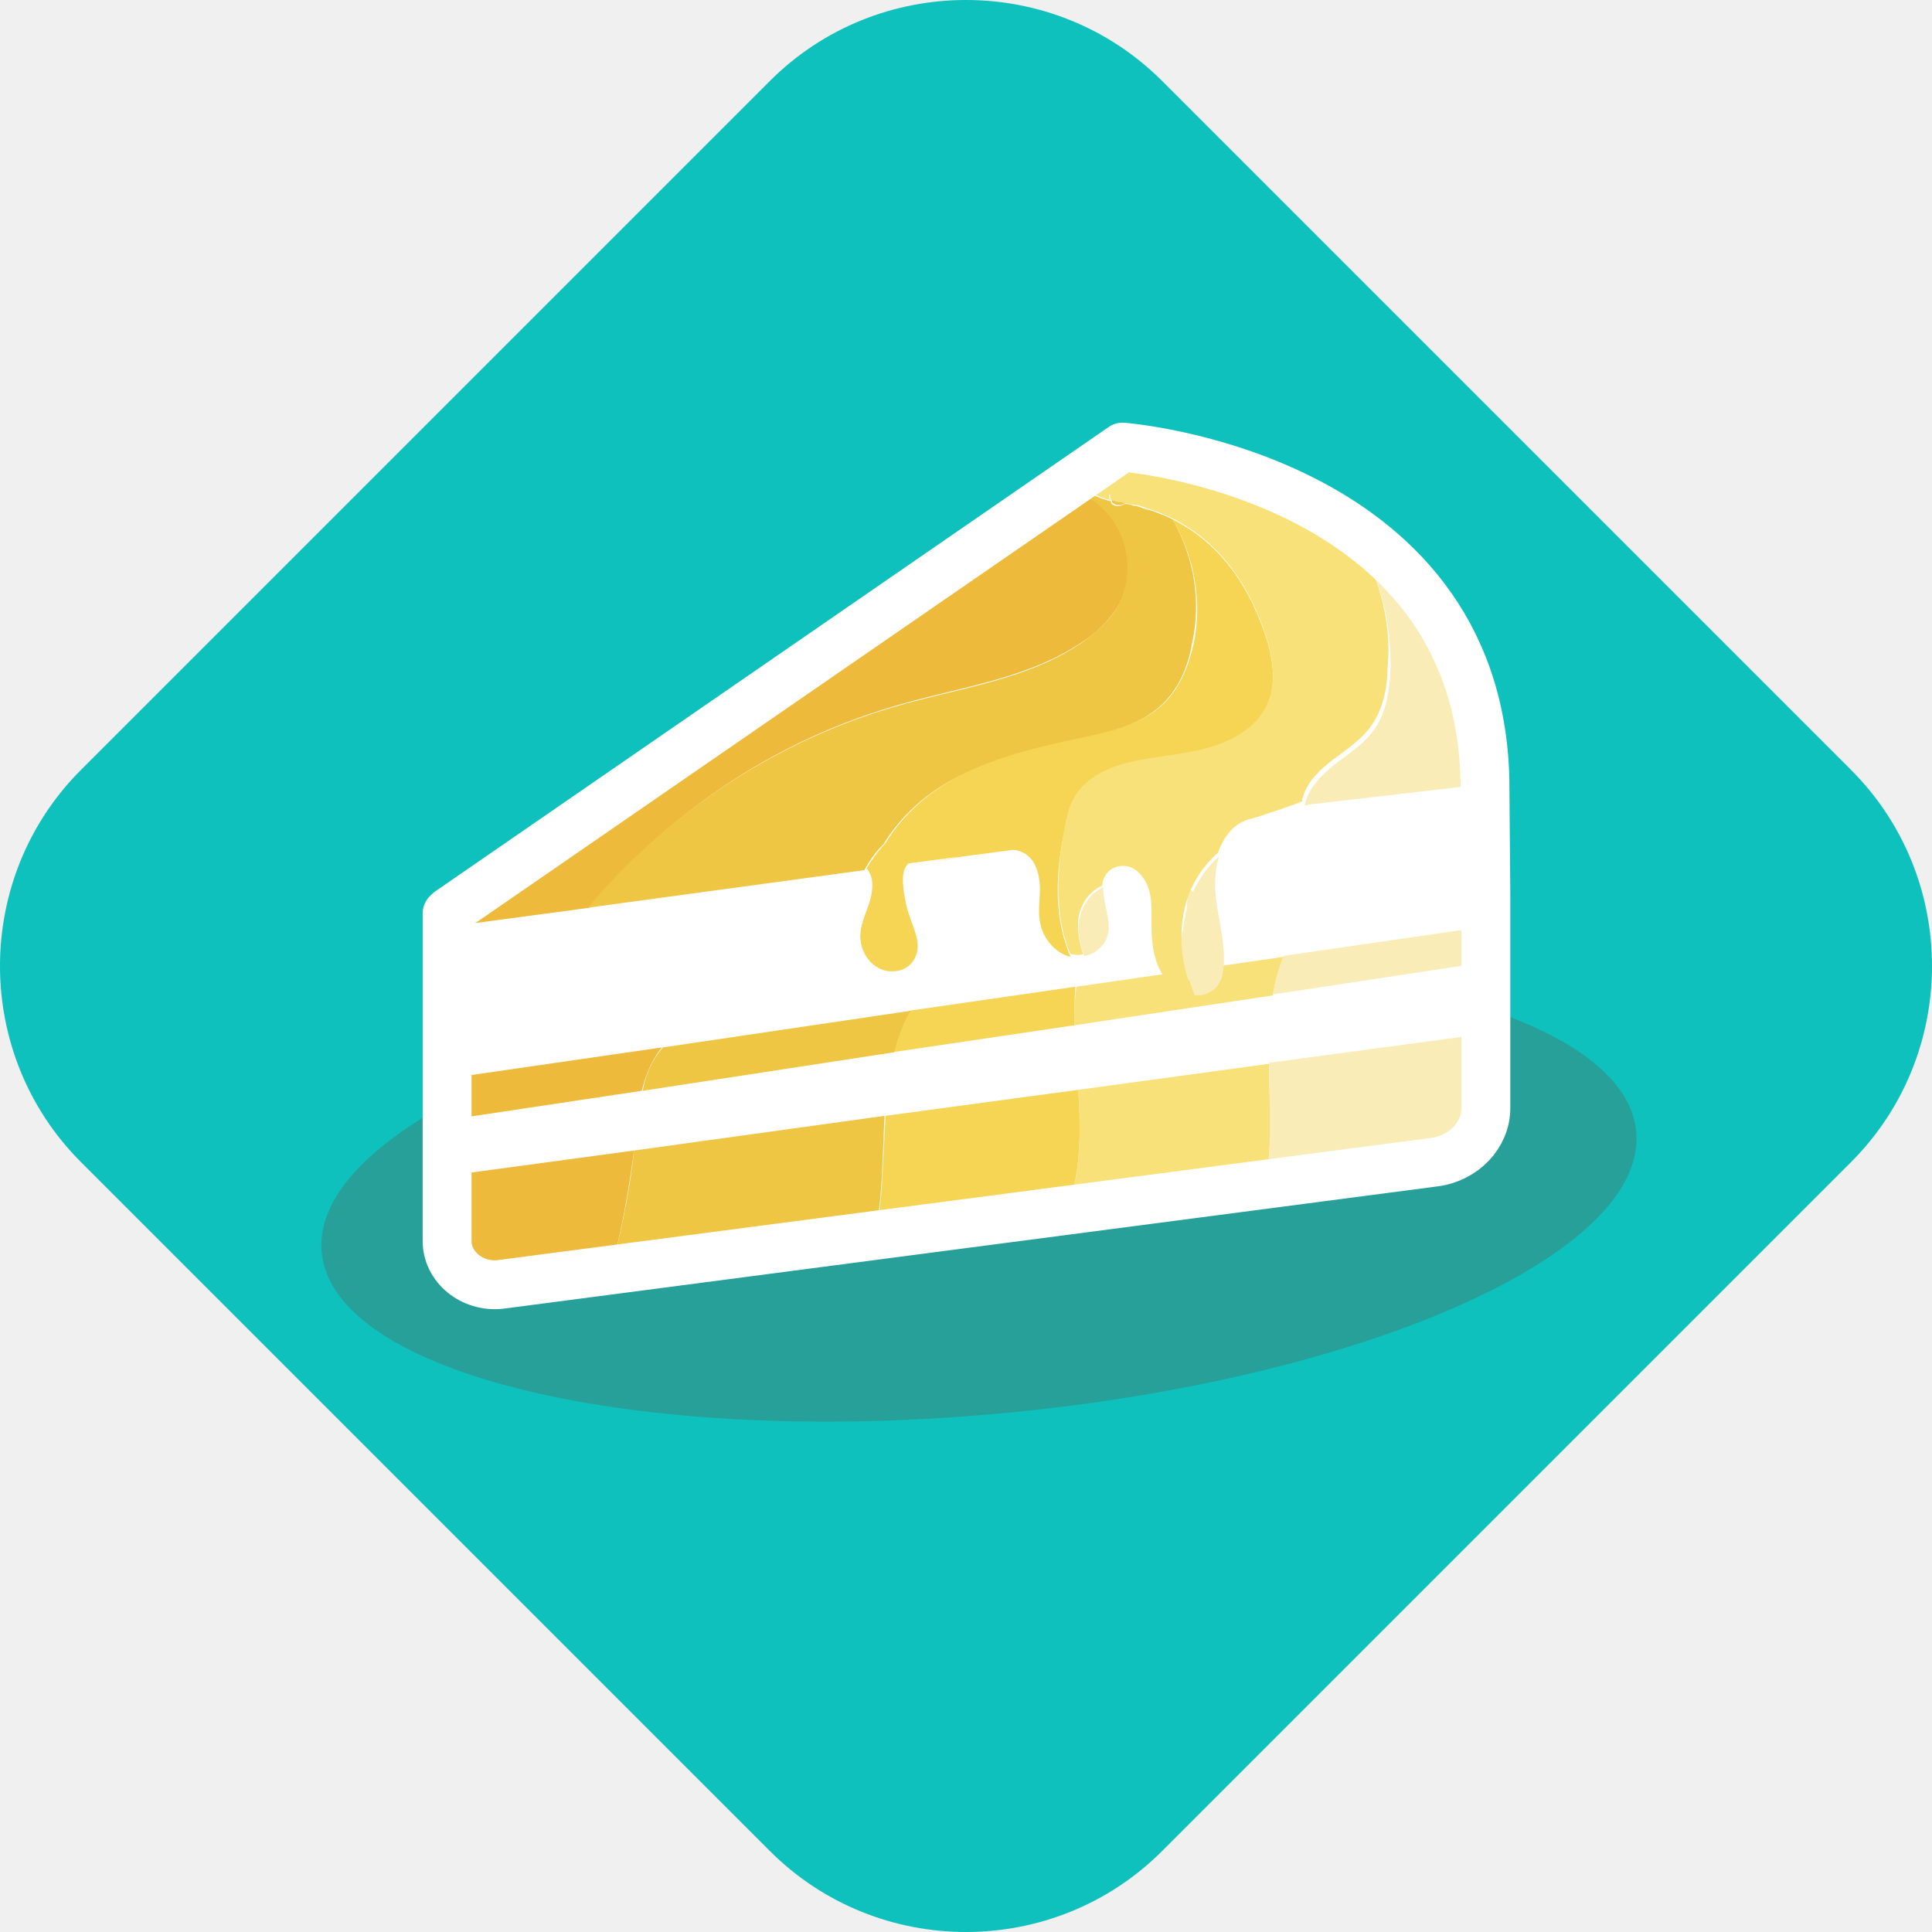
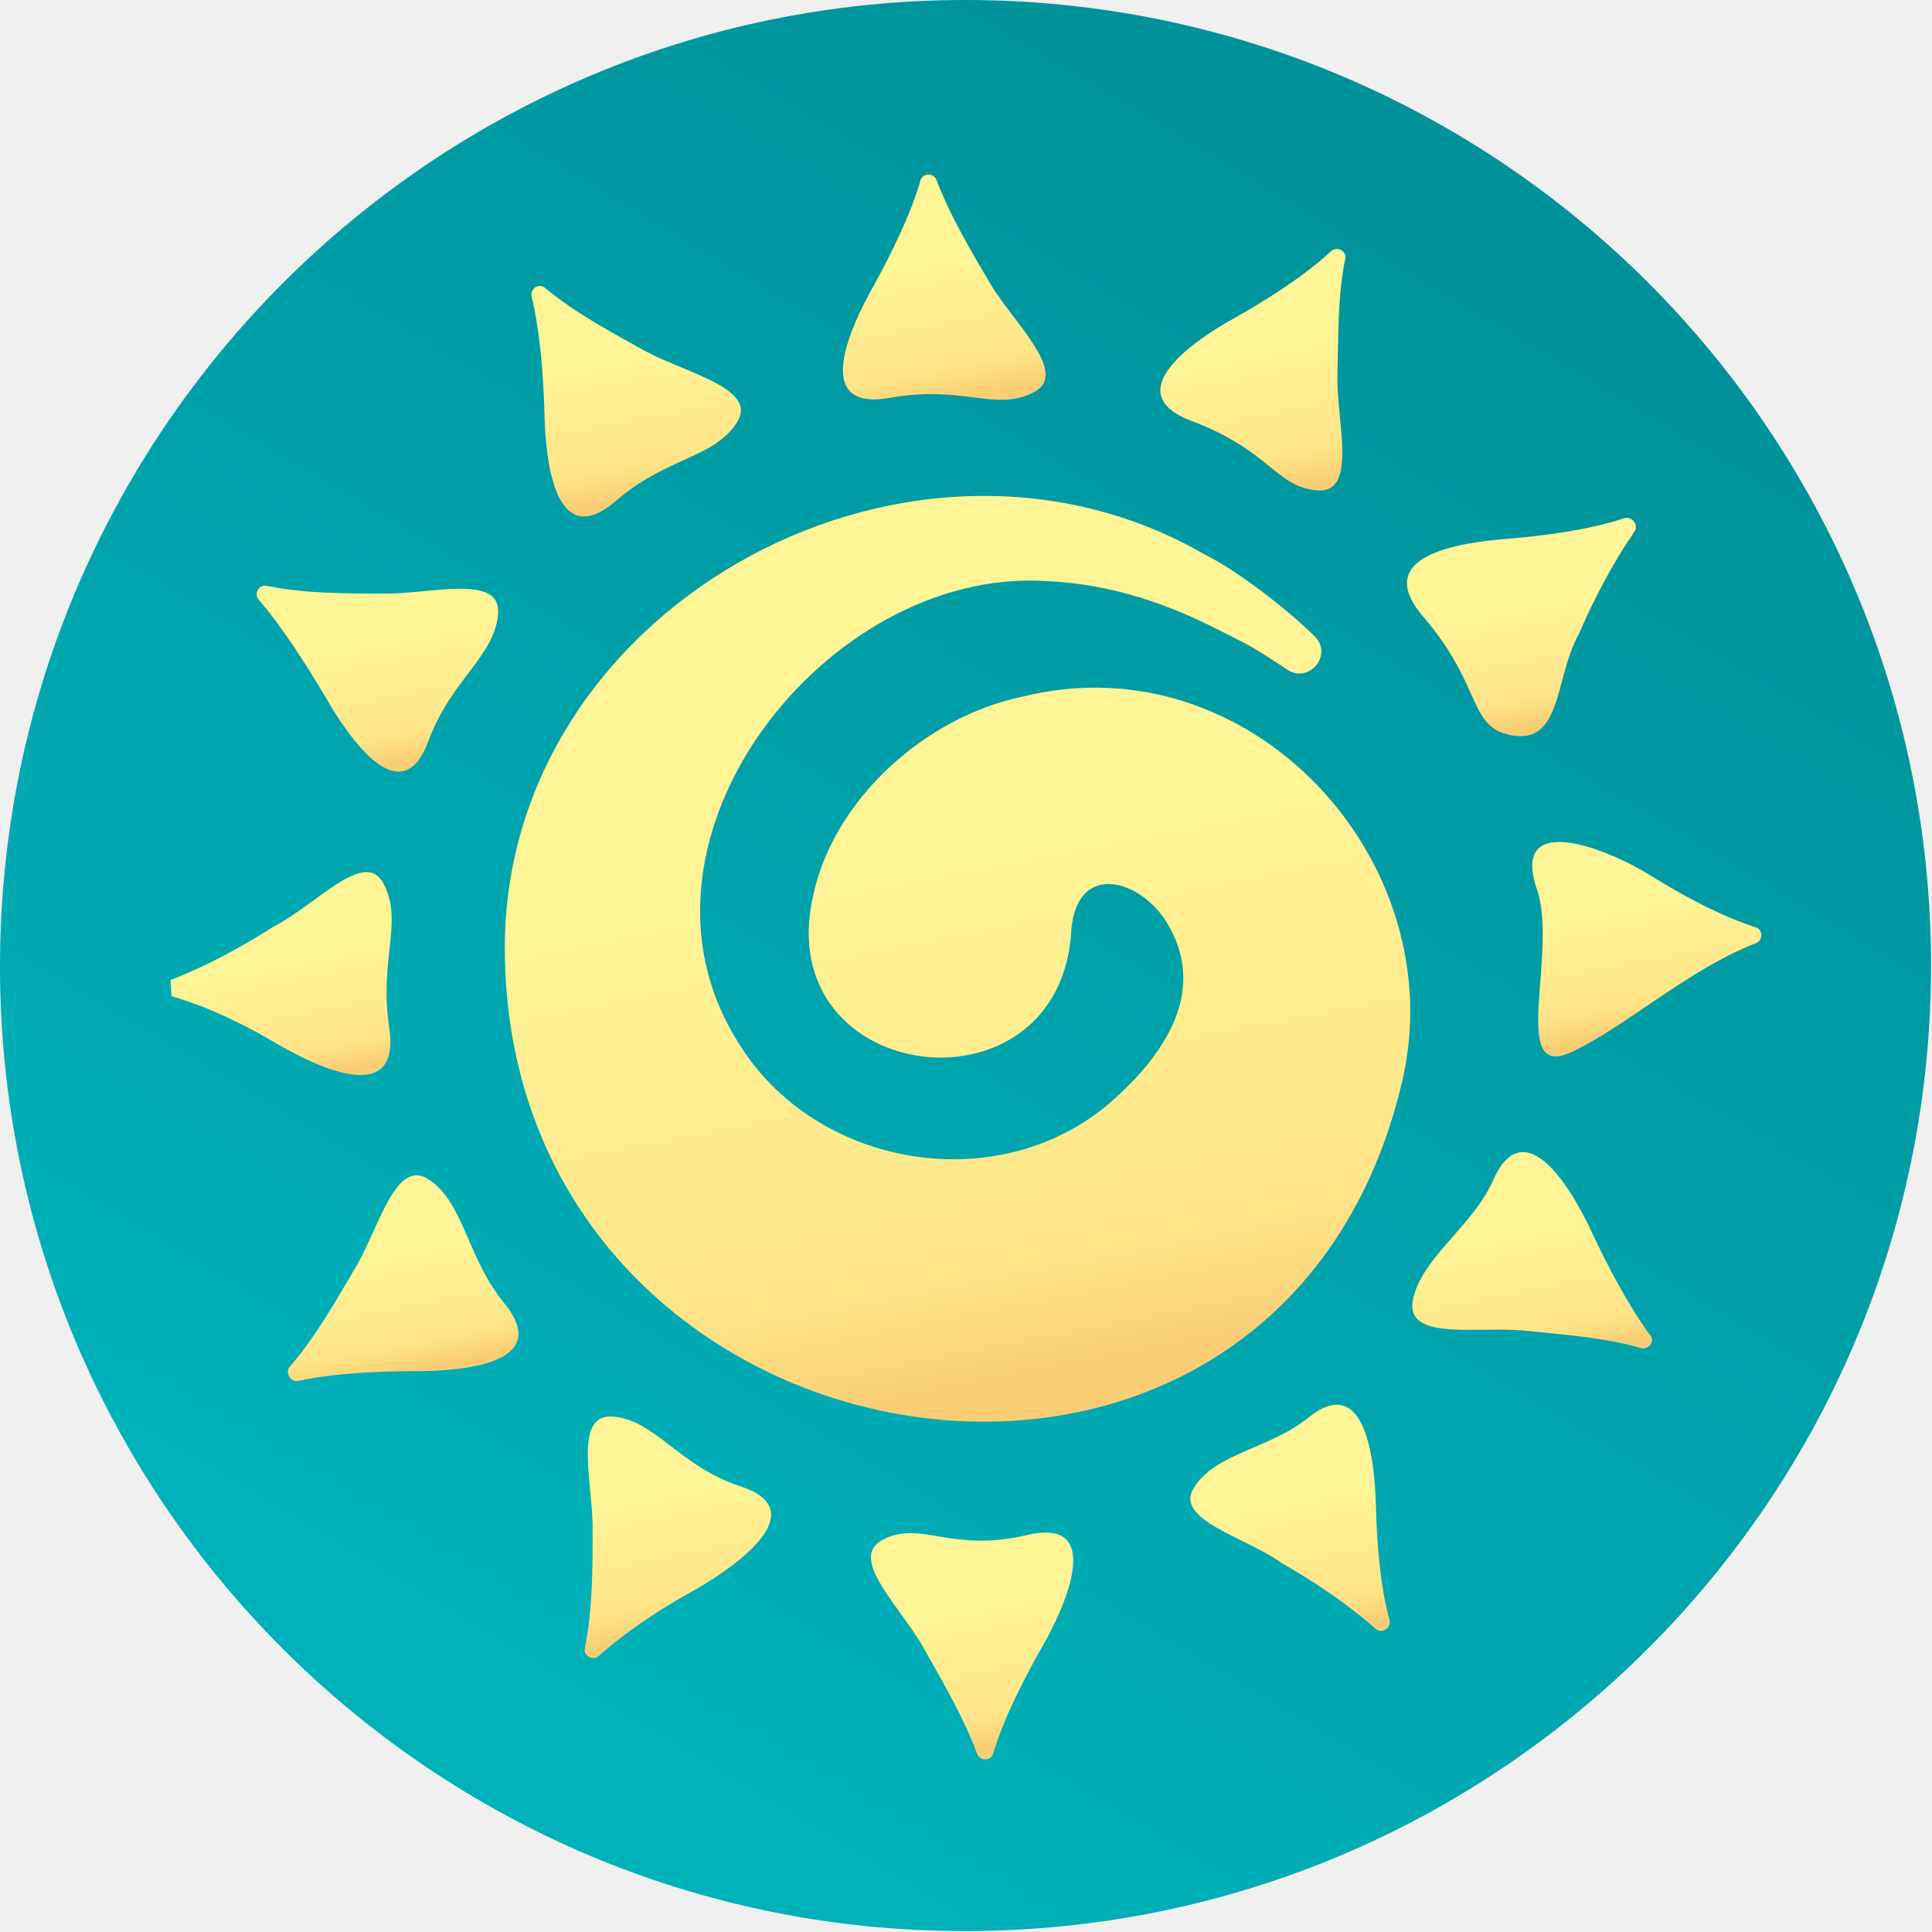
- <svg xmlns="http://www.w3.org/2000/svg" version="1.1" id="Layer_1" x="0px" y="0px" viewBox="0 0 200.5 200.5" enable-background="new 0 0 200.5 200.5" xml:space="preserve">
-   <path fill="#0EC1BC" d="M192.1,120.6l-71.5,71.5c-11.2,11.2-29.5,11.2-40.7,0L8.4,120.6c-11.2-11.2-11.2-29.5,0-40.7L79.9,8.4  c11.2-11.2,29.5-11.2,40.7,0l71.5,71.5C203.3,91.1,203.3,109.4,192.1,120.6z" />
-   <ellipse transform="matrix(0.9958 -9.115107e-02 9.115107e-02 0.9958 -10.8562 9.7731)" fill="#27A09A" cx="101.6" cy="123.7" rx="68.5" ry="23.1" />
+ <svg xmlns="http://www.w3.org/2000/svg" version="1.1" id="Layer_1" x="0px" y="0px" viewBox="0 0 200.5 200.5" style="enable-background:new 0 0 200.5 200.5;" xml:space="preserve">
+   <style type="text/css">
+ 	.st0{fill:url(#SVGID_1_);}
+ 	.st1{fill:url(#SVGID_2_);}
+ 	.st2{fill:url(#SVGID_3_);}
+ 	.st3{fill:url(#SVGID_4_);}
+ 	.st4{fill:url(#SVGID_5_);}
+ 	.st5{fill:url(#SVGID_6_);}
+ 	.st6{fill:url(#SVGID_7_);}
+ 	.st7{fill:url(#SVGID_8_);}
+ 	.st8{fill:url(#SVGID_9_);}
+ 	.st9{fill:url(#SVGID_10_);}
+ 	.st10{fill:url(#SVGID_11_);}
+ 	.st11{fill:url(#SVGID_12_);}
+ 	.st12{fill:url(#SVGID_13_);}
+ 	.st13{fill:url(#SVGID_14_);}
+ </style>
  <g>
-     <path fill="#FFFFFF" d="M153.4,80.8c-0.8-30.3-37.1-32.9-37.1-32.9L47.3,94l0,0l-0.2,0.2l0,1.8l0-1.8v11.2v7.4v3.9v5.3v4.8   c0,2.6,2.6,4.6,5.4,4.3l95.7-12.2c3-0.4,5.2-2.7,5.2-5.4v-4.7V102v-3.4v-6.4L153.4,80.8L153.4,80.8z" />
+     <linearGradient id="SVGID_1_" gradientUnits="userSpaceOnUse" x1="7116.037" y1="6510.48" x2="7277.171" y2="6606.548" gradientTransform="matrix(4.489700e-11 -1 1 4.489700e-11 -6455.122 7291.583)">
+       <stop offset="0" style="stop-color:#00B1BA" />
+       <stop offset="1" style="stop-color:#009199" />
+     </linearGradient>
+     <path class="st0" d="M0,100.3L0,100.3C0,44.9,44.9,0,100.2,0l0,0c55.4,0,100.2,44.9,100.2,100.2v0c0,55.4-44.9,100.2-100.2,100.2h0   C44.9,200.5,0,155.6,0,100.3z" />
    <g>
-       <path fill="#F9E17A" d="M131.7,110.4l-19.8,2.7c0.2,3.3,0.3,6.6-0.4,9.8c-0.1,0.3-0.1,0.5-0.2,0.8l20.3-2.9    c0.2-1.5,0.2-3.1,0.2-4.6C131.8,114.2,131.7,112.3,131.7,110.4z" />
-       <path fill="#F6D555" d="M111.9,113.1l-20,2.7c-0.2,3.6-0.3,7.2-0.7,10.7l20.1-2.8c0.1-0.3,0.1-0.5,0.2-0.8    C112.2,119.6,112.1,116.4,111.9,113.1z" />
-       <path fill="#EDBA3B" d="M47.3,121.9v5.3c0,2.9,2.5,5.1,5.4,4.7l11.1-1.6c0.9-3.6,1.5-7.2,2-10.9L47.3,121.9z" />
-       <path fill="#EFC643" d="M65.8,119.4c-0.4,3.7-1.1,7.3-2,10.9l27.3-3.8c0.5-3.5,0.5-7.1,0.7-10.7L65.8,119.4z" />
-       <path fill="#F9ECB7" d="M131.8,116.1c0,1.5,0,3.1-0.2,4.6l16.4-2.3c3-0.4,5.2-2.9,5.2-5.9v-5.1l-21.5,2.9    C131.7,112.3,131.8,114.2,131.8,116.1z" />
-       <path fill="#F9E17A" d="M111.5,106.4l20.6-3.1c0.2-1.4,0.6-2.7,1.1-4l-21.5,3.1C111.5,103.7,111.5,105,111.5,106.4z" />
-       <path fill="#F9ECB7" d="M132.1,103.2l21.1-3.2v-3.7l-20,2.9C132.7,100.5,132.3,101.9,132.1,103.2z" />
-       <path fill="#EDBA3B" d="M68.6,108.8c0,0,0.1-0.1,0.1-0.1l-21.4,3.1v4.3l19.3-2.9C67,111.6,67.6,110.1,68.6,108.8z" />
-       <path fill="#F6D555" d="M111.5,106.4c0-1.3,0-2.7,0.1-4l-17.3,2.5c-0.8,1.3-1.3,2.8-1.7,4.3L111.5,106.4z" />
-       <path fill="#EFC643" d="M66.7,113.2l26.1-4c0.4-1.5,0.9-3,1.7-4.3l-25.7,3.8c0,0-0.1,0.1-0.1,0.1C67.6,110.1,67,111.6,66.7,113.2z    " />
-       <g>
-         <path fill="none" d="M135.6,83.5l0.1,0C135.7,83.5,135.7,83.5,135.6,83.5z" />
-         <path fill="#F6D555" d="M135.7,83.5l-0.1,0C135.5,83.7,135.7,83.5,135.7,83.5z" />
-         <path fill="#F9ECB7" d="M123.4,92.1c1.2,1.3,1.8,3,2.2,4.7c0.3,1.2,0.5,2.6-0.1,3.7c-0.6,1.1-2.2,1.7-3.1,0.8     c-1-1-0.4-2.6,0.1-3.9c0.7-1.9,0.9-4.1,0.5-6.1" />
-         <path fill="#F9ECB7" d="M112,95.6c-0.2,1.2,0.1,2.4,0.5,3.6c0.6-0.1,1.1-0.3,1.5-0.7c2.1-1.7,0.4-4.4,0.5-6.4     C113.1,92.7,112.2,94.1,112,95.6z" />
-         <path fill="#F9ECB7" d="M123.4,93.6c-1.1,3.1-0.7,6.6,0.6,9.7c0.3,0,0.7,0,1-0.1c1.6-0.5,1.9-1.8,2-3c0.2-2.7-0.8-5.4-0.9-8.2     c0-1,0.1-2.1,0.4-3.1C125.1,90.1,124,91.8,123.4,93.6z" />
-         <path fill="#F9ECB7" d="M139.9,54.5c3,4.4,4.6,9.7,4.4,15.1c-0.1,2.3-0.5,4.6-1.9,6.4c-1.1,1.4-2.7,2.4-4.1,3.5     c-1.3,1.1-2.6,2.4-2.9,4.1c0.1,0,0.2-0.1,0.3-0.1c0.1,0,0.1,0,0.1,0l15.5-1.8c1-0.1,1.8-1,1.7-2     C152.2,67.5,146.6,59.6,139.9,54.5z" />
-         <path fill="#F6D555" d="M131.2,65.6c-1.9-5.5-5-9.4-9.5-11.7c2.2,3.8,3.1,8.4,2.2,12.8c-0.5,2.3-1.4,4.6-3.1,6.3     c-2.4,2.3-5.8,2.9-9,3.6c-4.7,1-9.5,2.1-13.6,4.7c-2.5,1.5-4.8,3.7-6.3,6.2c0,0,0,0,0,0c-0.1,0.1-0.1,0.1-0.2,0.2     c-0.7,0.8-1.3,1.6-1.8,2.5l0.1,0c0.7,0.9,0.6,2.1,0.3,3.2c-0.3,1.1-0.9,2.2-1,3.4c-0.2,1.9,1.2,4.1,3.4,4c0.9,0,1.8-0.5,2.2-1.3     c0.8-1.4,0-2.9-0.5-4.4c-0.4-1.1-0.6-2.3-0.7-3.5c0-0.7,0-1.5,0.6-2c0,0,0,0,0,0l5.3-0.7c-1,0.2-2,0.4-2.9,0.6l3.1-0.6l5.3-0.7     c0.4,0,0.7,0.1,1.1,0.3c1.2,0.6,1.6,2,1.7,3.2c0.1,1.3-0.2,2.6,0,3.8c0.2,1.7,1.5,3.4,3.2,3.8c-0.3-0.7-0.5-1.3-0.7-2     c-1-3.6-0.7-7.5,0.1-11.2c0.2-1.1,0.5-2.2,1-3.1c0.4-0.7,0.9-1.2,1.6-1.7c0.5-0.4,1-0.7,1.5-1c2.8-1.4,6-1.5,9.1-2     c3.1-0.6,6.3-1.9,7.7-4.7C132.6,71,132.1,68.1,131.2,65.6z" />
-         <path fill="none" d="M116.8,52.2C116.8,52.2,116.8,52.2,116.8,52.2c-0.2,0-0.3-0.1-0.5-0.1C116.5,52.2,116.6,52.2,116.8,52.2z" />
-         <path fill="none" d="M117.8,52.5c-0.3-0.1-0.6-0.2-1-0.2c0,0,0,0,0,0C117.1,52.3,117.4,52.4,117.8,52.5z" />
-         <path fill="none" d="M117.9,52.5c0.4,0.1,0.8,0.2,1.2,0.4C118.7,52.7,118.3,52.6,117.9,52.5z" />
-         <path fill="none" d="M119.2,52.9c0.9,0.3,1.7,0.6,2.5,1C120.9,53.5,120.1,53.2,119.2,52.9z" />
-         <path fill="#F9E17A" d="M115.2,51.3c0,0.2,0,0.4,0.1,0.6c0,0,0.1,0,0.1,0c0-0.2,0-0.3,0-0.5C115.3,51.4,115.3,51.3,115.2,51.3z" />
-         <path fill="#F9E17A" d="M139.9,54.5c-10.6-8.2-23.9-9.2-23.9-9.2l-1.2,0.9l-2.5,1.8l-2.5,1.8c1,0.2,1.9,0.4,2.9,0.7     c0.5,0.7,1.4,1.1,2.5,1.4c-0.1-0.2-0.1-0.4-0.1-0.6c0.1,0,0.1,0.1,0.2,0.1c0,0.2,0,0.3,0,0.5c0.3,0.1,0.6,0.1,0.9,0.2     c0.2,0,0.3,0.1,0.5,0.1c0.3,0.1,0.6,0.1,1,0.2c0.1,0,0.1,0,0.2,0c0.4,0.1,0.8,0.2,1.2,0.4c0,0,0,0,0.1,0c0.9,0.3,1.7,0.6,2.5,1     c0,0,0,0,0,0v0c4.5,2.3,7.6,6.2,9.5,11.7c0.9,2.5,1.4,5.4,0.2,7.8c-1.4,2.8-4.6,4.1-7.7,4.7c-3.1,0.6-6.3,0.7-9.1,2     c-1.2,0.6-2.4,1.5-3.1,2.7c-0.6,1-0.8,2.1-1,3.1c-0.7,3.7-1,7.6-0.1,11.2c0.2,0.7,0.4,1.4,0.7,2c0.2,0,0.4,0.1,0.7,0.1     c0.2,0,0.4,0,0.6-0.1c-0.4-1.2-0.6-2.4-0.5-3.6c0.2-1.5,1.1-2.9,2.5-3.5c0-0.6,0.3-1.2,0.8-1.6c0.8-0.6,2-0.6,2.8,0.1     c1.7,1.5,1.5,3.6,1.5,5.5c0,2.3,0.3,4.8,2.1,6.3c0.6,0.5,1.4,0.8,2.2,0.8c-1.3-3-1.6-6.5-0.6-9.7c0.6-1.8,1.7-3.5,3.2-4.8     c0.6-1.7,1.7-3.1,3.3-3.5c0.6-0.1,4.3-1.4,5.4-1.8c0.3-1.7,1.5-3,2.9-4.1c1.4-1.1,3-2.1,4.1-3.5c1.4-1.8,1.9-4.2,1.9-6.4     C144.5,64.3,142.9,58.9,139.9,54.5z" />
-         <path fill="#EFC643" d="M115.4,51.9c0,0.1,0,0.1,0,0.2c0.3,0.4,1,0.4,1.4,0.1c-0.2,0-0.3-0.1-0.5-0.1     C116,52.1,115.7,52,115.4,51.9z" />
-         <path fill="#EFC643" d="M117.8,52.5c0.1,0,0.1,0,0.2,0C117.9,52.5,117.8,52.5,117.8,52.5z" />
-         <polygon fill="#EFC643" points="121.7,53.9 121.7,53.9 121.7,53.9    " />
-         <path fill="#EFC643" d="M119.1,52.9C119.2,52.9,119.2,52.9,119.1,52.9C119.2,52.9,119.2,52.9,119.1,52.9z" />
-         <path fill="#EDBA3B" d="M93.8,73c6.4-1.8,13.2-2.7,18.7-6.5c1.5-1,2.8-2.3,3.7-3.9c1.3-2.5,1.2-5.8-0.3-8.2     c-1.4-2.3-3.9-3.9-6.6-4.2L48.9,94.8c-0.4,0.3-0.2,1,0.4,1l11.9-1.6C69.6,84,81.1,76.5,93.8,73z" />
-         <path fill="#EFC643" d="M121.7,53.9C121.7,53.9,121.7,53.9,121.7,53.9c-0.8-0.4-1.6-0.7-2.5-1c0,0,0,0-0.1,0     c-0.4-0.1-0.8-0.3-1.2-0.4c-0.1,0-0.1,0-0.2,0c-0.3-0.1-0.6-0.2-1-0.2c-0.4,0.3-1.1,0.3-1.4-0.1c0-0.1,0-0.1,0-0.2     c0,0-0.1,0-0.1,0c0,0,0,0.1,0,0.1c0,0,0-0.1,0-0.1c-1.1-0.3-2-0.6-2.5-1.4c-1-0.3-1.9-0.5-2.9-0.7l-0.6,0.4     c2.7,0.3,5.2,1.9,6.6,4.2c1.5,2.5,1.6,5.7,0.3,8.2c-0.8,1.6-2.2,2.8-3.7,3.9c-5.4,3.8-12.3,4.7-18.7,6.5     c-12.7,3.5-24.2,11-32.7,21.1l28.7-3.9c0.5-0.9,1.1-1.8,1.8-2.5c0.1-0.1,0.1-0.1,0.2-0.2c1.5-2.5,3.8-4.7,6.3-6.2     c4.1-2.5,8.9-3.7,13.6-4.7c3.2-0.7,6.6-1.3,9-3.6c1.7-1.6,2.7-3.9,3.1-6.3C124.7,62.4,123.9,57.8,121.7,53.9z" />
-       </g>
+       <linearGradient id="SVGID_2_" gradientUnits="userSpaceOnUse" x1="172.118" y1="106.695" x2="169.076" y2="91.027" gradientTransform="matrix(1 0 0 1 3.088022e-04 -1.755939e-04)">
+         <stop offset="0" style="stop-color:#F8CD74" />
+         <stop offset="0.187" style="stop-color:#FFE488" />
+         <stop offset="0.779" style="stop-color:#FFF496" />
+       </linearGradient>
+       <path class="st1" d="M171.2,90.8c-4.5-2.8-14.5-6.7-11.7,1.5c2.2,6.4-2.8,19.6,3.3,17c5.2-2.2,12.5-8.8,19.4-11.4    c0.8-0.3,0.8-1.5-0.1-1.7C178.4,95,174.4,92.8,171.2,90.8z" />
+       <linearGradient id="SVGID_3_" gradientUnits="userSpaceOnUse" x1="161.303" y1="74.944" x2="158.429" y2="60.138" gradientTransform="matrix(1 0 0 1 3.088022e-04 -1.755939e-04)">
+         <stop offset="0" style="stop-color:#F8CD74" />
+         <stop offset="0.187" style="stop-color:#FFE488" />
+         <stop offset="0.779" style="stop-color:#FFF496" />
+       </linearGradient>
+       <path class="st2" d="M156.6,55.9c-5.1,0.4-14.4,1.7-8.9,8.1c6.2,7.2,4.6,11.4,9.1,12.3c5.1,1,4.6-5.4,6.7-9.8    c0.1-0.3,0.3-0.6,0.4-0.8c1.5-3.5,3.5-7.3,5.7-10.5c0.5-0.7-0.2-1.7-1.1-1.4C164.9,55,160.2,55.6,156.6,55.9z" />
+       <linearGradient id="SVGID_4_" gradientUnits="userSpaceOnUse" x1="133.334" y1="50.82" x2="129.939" y2="33.333" gradientTransform="matrix(1 0 0 1 3.088022e-04 -1.755939e-04)">
+         <stop offset="0" style="stop-color:#F8CD74" />
+         <stop offset="0.187" style="stop-color:#FFE488" />
+         <stop offset="0.779" style="stop-color:#FFF496" />
+       </linearGradient>
+       <path class="st3" d="M128.3,32.9c-4.4,2.4-12.4,7.9-4.6,10.8c8.2,3.1,8.7,6.9,13.1,7.2c4.1,0.2,1.9-7.1,2-11.9    c0.1-3.9,0-8.2,0.8-12.1c0.2-0.9-0.9-1.4-1.5-0.8C135.3,28.7,131.3,31.2,128.3,32.9z" />
+       <linearGradient id="SVGID_5_" gradientUnits="userSpaceOnUse" x1="71.389" y1="169.323" x2="67.991" y2="151.824" gradientTransform="matrix(1 0 0 1 3.088022e-04 -1.755939e-04)">
+         <stop offset="0" style="stop-color:#F8CD74" />
+         <stop offset="0.187" style="stop-color:#FFE488" />
+         <stop offset="0.779" style="stop-color:#FFF496" />
+       </linearGradient>
+       <path class="st4" d="M72.1,165c4.4-2.5,12.5-8.3,4.6-10.8c-6.3-2.1-8.7-6.9-13.2-7.2c-4.1-0.2-1.9,7.2-2,11.9    c0,3.9,0,8.2-0.8,12.1c-0.2,0.9,0.9,1.4,1.5,0.8C65.1,169.2,69,166.7,72.1,165z" />
+       <linearGradient id="SVGID_6_" gradientUnits="userSpaceOnUse" x1="98.561" y1="41.691" x2="95.14" y2="24.071" gradientTransform="matrix(1 0 0 1 3.088022e-04 -1.755939e-04)">
+         <stop offset="0" style="stop-color:#F8CD74" />
+         <stop offset="0.187" style="stop-color:#FFE488" />
+         <stop offset="0.779" style="stop-color:#FFF496" />
+       </linearGradient>
+       <path class="st5" d="M90.7,29.6c-2.5,4.4-6.5,13.1,1.6,11.7c7.7-1.4,11,1.5,15-0.6c3.7-1.9-2-7.1-4.5-11.2    c-2-3.4-4.2-7.1-5.6-10.8c-0.3-0.8-1.5-0.8-1.7,0.1C94.5,22.3,92.4,26.5,90.7,29.6z" />
+       <linearGradient id="SVGID_7_" gradientUnits="userSpaceOnUse" x1="67.996" y1="51.339" x2="64.613" y2="33.909" gradientTransform="matrix(1 0 0 1 3.088022e-04 -1.755939e-04)">
+         <stop offset="0" style="stop-color:#F8CD74" />
+         <stop offset="0.187" style="stop-color:#FFE488" />
+         <stop offset="0.779" style="stop-color:#FFF496" />
+       </linearGradient>
+       <path class="st6" d="M56.5,42.8c0.1,5,1.1,14.6,7.4,9.2c5.3-4.6,10.2-4.4,12.6-8.2c2.2-3.5-5.4-5.1-9.6-7.4    c-3.4-1.9-7.2-3.9-10.3-6.5c-0.7-0.6-1.7,0.1-1.4,1C56.1,34.7,56.4,39.3,56.5,42.8z" />
+       <linearGradient id="SVGID_8_" gradientUnits="userSpaceOnUse" x1="42.311" y1="79.134" x2="39.32" y2="63.727" gradientTransform="matrix(1 0 0 1 3.088022e-04 -1.755939e-04)">
+         <stop offset="0" style="stop-color:#F8CD74" />
+         <stop offset="0.187" style="stop-color:#FFE488" />
+         <stop offset="0.779" style="stop-color:#FFF496" />
+       </linearGradient>
+       <path class="st7" d="M33.7,72.2c2.5,4.4,8,12.4,10.8,4.6c2.4-6.4,6.9-8.7,7.2-13.2c0.2-4.1-7.2-1.9-11.9-2c-3.9,0-8.2,0-12.1-0.8    c-0.9-0.2-1.4,0.9-0.8,1.5C29.4,65.2,31.9,69.2,33.7,72.2z" />
+       <linearGradient id="SVGID_9_" gradientUnits="userSpaceOnUse" x1="159.837" y1="141.177" x2="156.719" y2="125.118" gradientTransform="matrix(1 0 0 1 3.088022e-04 -1.755939e-04)">
+         <stop offset="0" style="stop-color:#F8CD74" />
+         <stop offset="0.187" style="stop-color:#FFE488" />
+         <stop offset="0.779" style="stop-color:#FFF496" />
+       </linearGradient>
+       <path class="st8" d="M165.3,128.1c-2.1-4.6-7.1-13.1-10.4-5.5c-2.1,4.7-7.6,8.1-8.3,12.5c-0.6,4.1,7,2.5,11.7,3    c3.9,0.4,8.2,0.7,12,1.8c0.9,0.2,1.5-0.8,0.9-1.4C169,135.5,166.8,131.3,165.3,128.1z" />
+       <linearGradient id="SVGID_10_" gradientUnits="userSpaceOnUse" x1="136.071" y1="169.787" x2="132.746" y2="152.663" gradientTransform="matrix(1 0 0 1 3.088022e-04 -1.755939e-04)">
+         <stop offset="0" style="stop-color:#F8CD74" />
+         <stop offset="0.187" style="stop-color:#FFE488" />
+         <stop offset="0.779" style="stop-color:#FFF496" />
+       </linearGradient>
+       <path class="st9" d="M142.8,156.6c-0.1-4.8-1-14.3-7-9.5c-4.1,3.3-9.7,3.7-11.9,7.3c-2.1,3.3,5.3,5.1,9.1,7.8    c3.3,1.9,6.8,4.2,9.7,6.8c0.7,0.6,1.7,0,1.5-0.9C143.2,164.5,142.9,160,142.8,156.6z" />
+       <linearGradient id="SVGID_11_" gradientUnits="userSpaceOnUse" x1="104.717" y1="181.129" x2="101.293" y2="163.492" gradientTransform="matrix(1 0 0 1 3.088022e-04 -1.755939e-04)">
+         <stop offset="0" style="stop-color:#F8CD74" />
+         <stop offset="0.187" style="stop-color:#FFE488" />
+         <stop offset="0.779" style="stop-color:#FFF496" />
+       </linearGradient>
+       <path class="st10" d="M108.1,171c2.5-4.3,6.6-13.6-1.5-11.7c-8,1.9-11-1.6-15,0.5c-3.7,1.9,2,7.1,4.3,11.3    c1.9,3.4,4.1,7.1,5.5,10.9c0.3,0.8,1.5,0.8,1.7-0.1C104.2,178.2,106.4,174,108.1,171z" />
+       <linearGradient id="SVGID_12_" gradientUnits="userSpaceOnUse" x1="42.233" y1="142.394" x2="39.369" y2="127.639" gradientTransform="matrix(1 0 0 1 3.088022e-04 -1.755939e-04)">
+         <stop offset="0" style="stop-color:#F8CD74" />
+         <stop offset="0.187" style="stop-color:#FFE488" />
+         <stop offset="0.779" style="stop-color:#FFF496" />
+       </linearGradient>
+       <path class="st11" d="M42.9,142.3c5,0,14.6-0.7,9.4-7.1c-3.9-4.8-4.1-10.3-7.8-12.8c-3.5-2.3-5.2,5.2-7.7,9.3    c-2,3.4-4.1,7.1-6.7,10.1c-0.6,0.7,0.1,1.7,0.9,1.5C34.7,142.5,39.4,142.3,42.9,142.3z" />
+       <linearGradient id="SVGID_13_" gradientUnits="userSpaceOnUse" x1="31.765" y1="111.96" x2="28.896" y2="97.184" gradientTransform="matrix(1 0 0 1 3.088022e-04 -1.755939e-04)">
+         <stop offset="0" style="stop-color:#F8CD74" />
+         <stop offset="0.187" style="stop-color:#FFE488" />
+         <stop offset="0.779" style="stop-color:#FFF496" />
+       </linearGradient>
+       <path class="st12" d="M17.8,103.4c3.7,1,7.9,3.1,10.9,4.9c4.3,2.5,12.9,6.6,11.7-1.6c-1.1-7.2,1.5-11-0.6-15    c-1.9-3.7-7,2.2-11.3,4.4c-3.3,2.1-7.1,4.2-10.8,5.6" />
+       <linearGradient id="SVGID_14_" gradientUnits="userSpaceOnUse" x1="107.304" y1="143.793" x2="93.953" y2="75.021" gradientTransform="matrix(1 0 0 1 3.088022e-04 -1.755939e-04)">
+         <stop offset="0" style="stop-color:#F8CD74" />
+         <stop offset="0.187" style="stop-color:#FFE488" />
+         <stop offset="0.779" style="stop-color:#FFF496" />
+       </linearGradient>
+       <path class="st13" d="M145.5,112.3c-13,55-92,41.7-93.1-12.8c-0.9-35.9,41.3-59.6,72.2-42.2c0.4,0.2,0.7,0.4,1.1,0.6    c2.3,1.2,7.1,4.6,10.7,8.1c2,1.9-0.5,5-2.8,3.5c-1.8-1.2-3.5-2.3-4.9-3c-0.5-0.2-0.9-0.5-1.4-0.7c-5.9-3.1-11.9-5.2-18.8-5.5    c-22.7-1.4-45,26.8-32,47.7c8,13.4,27.7,16.6,39.3,5.9c5.2-4.7,9.6-11.3,5.2-18.3c-2.8-4.4-9.1-6.1-9.8,0.7    c-0.9,20.2-31.4,16.5-26.8-3.4C86.5,83,96,74.4,106.1,72.3C129.8,66.4,150.9,89.4,145.5,112.3z" />
    </g>
-     <path fill="none" stroke="#FFFFFF" stroke-width="5.074" stroke-linecap="round" stroke-linejoin="round" stroke-miterlimit="10" d="   M154.1,80.8c-0.8-31.6-37.6-34.4-37.6-34.4L46.6,94.6l0,0l-0.2,0.2l0,0l0,0v11.7v7.7v4.1v5.5v5c0,2.7,2.6,4.8,5.5,4.5l97-12.7   c3-0.4,5.3-2.8,5.3-5.6v-4.9v-7v-3.5v-6.7L154.1,80.8L154.1,80.8z" />
  </g>
</svg>
